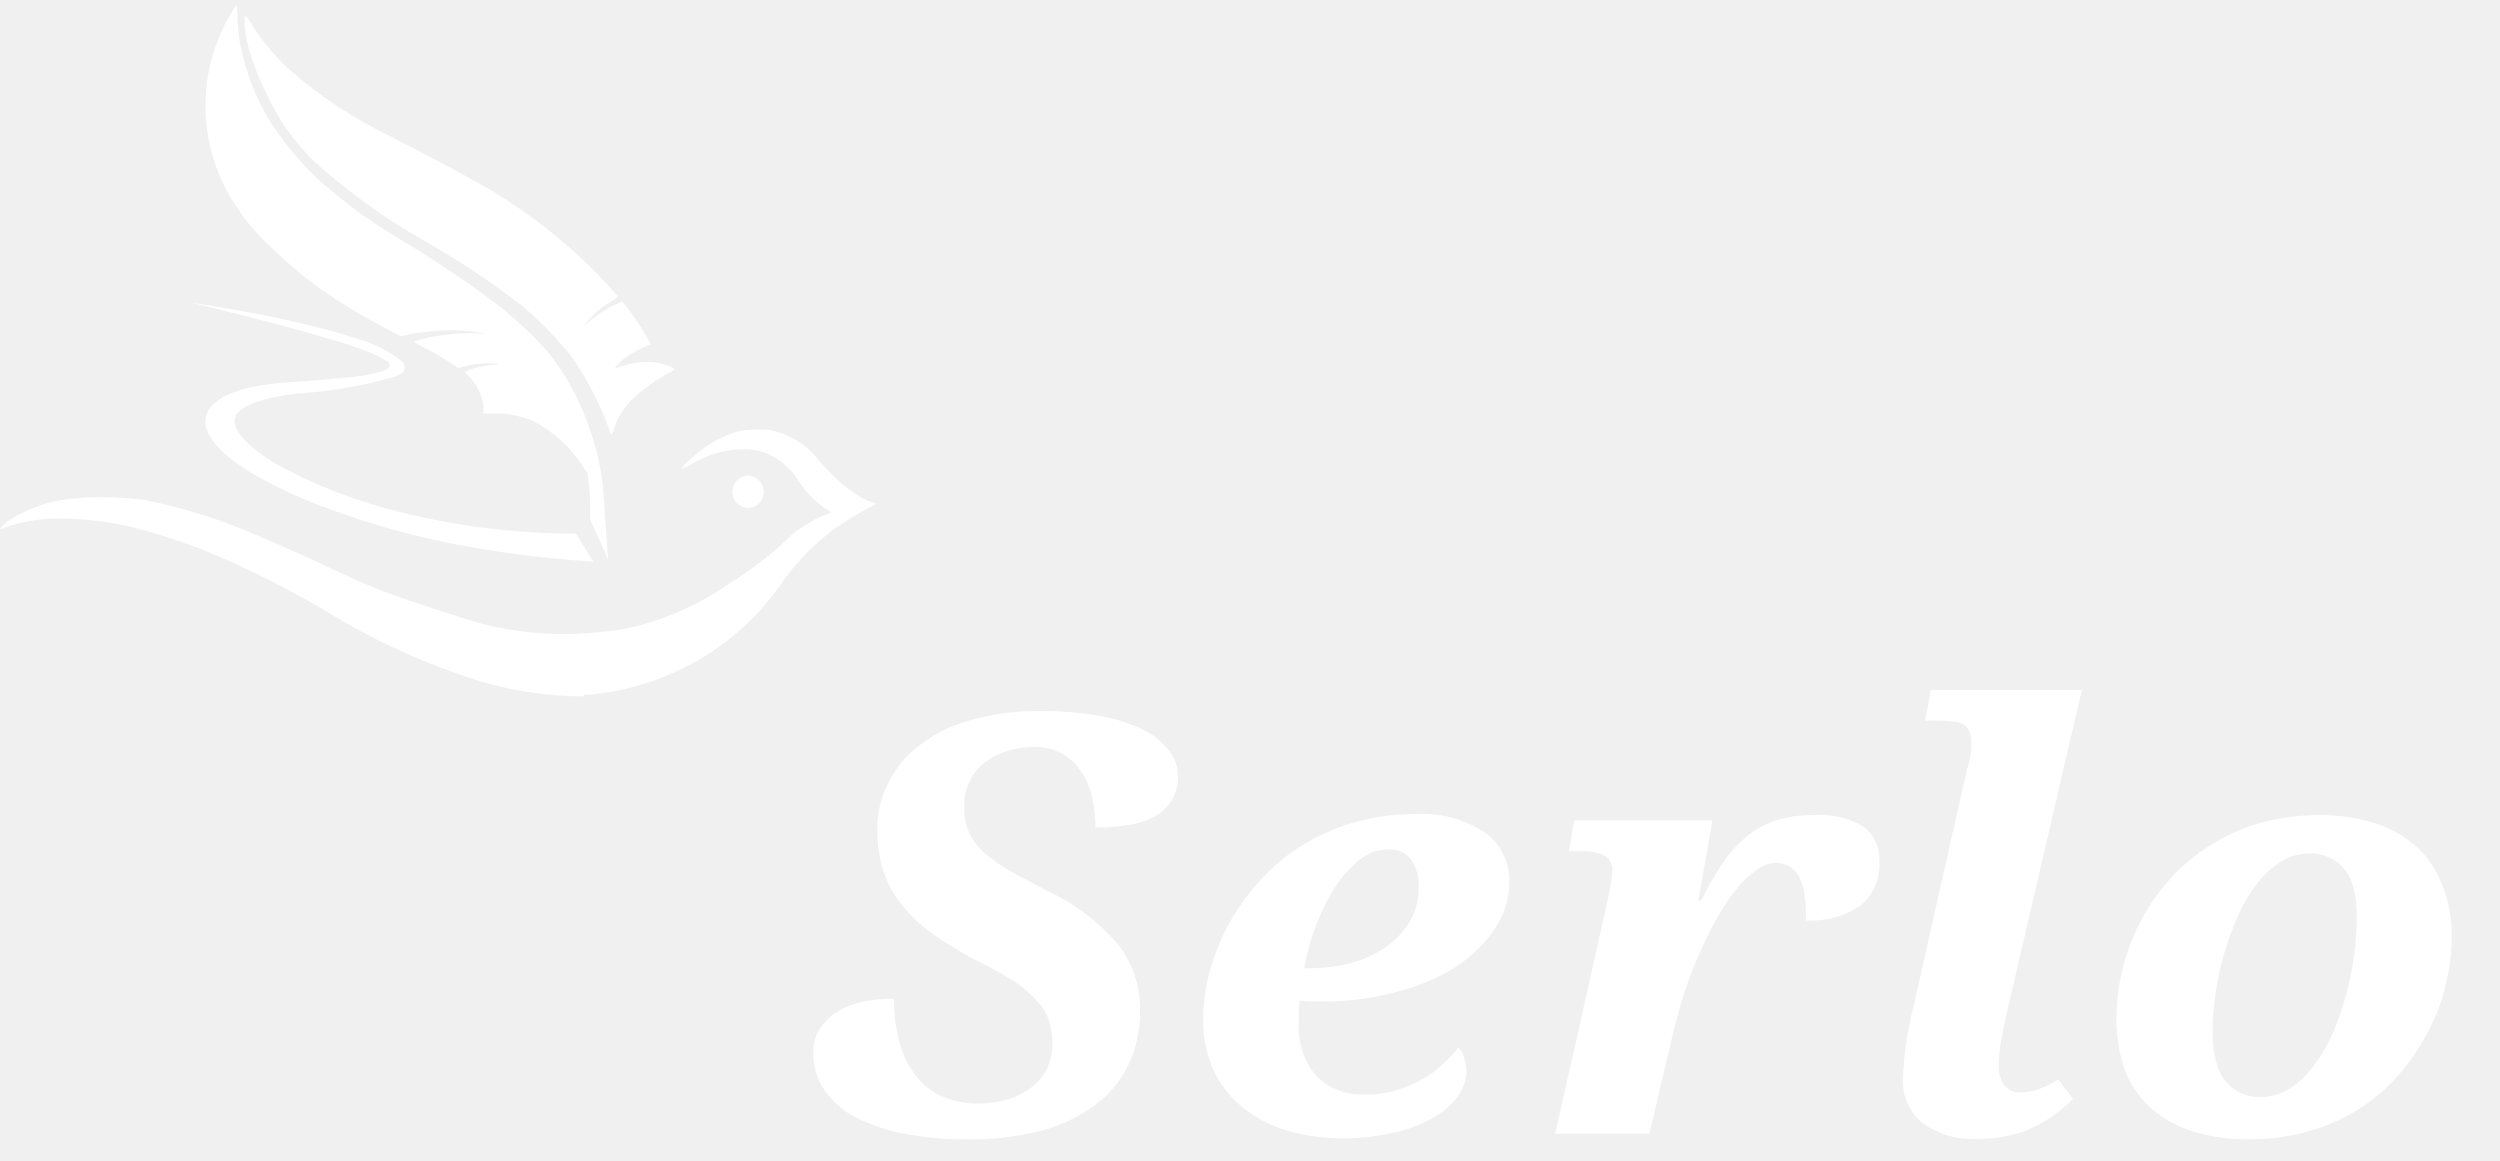
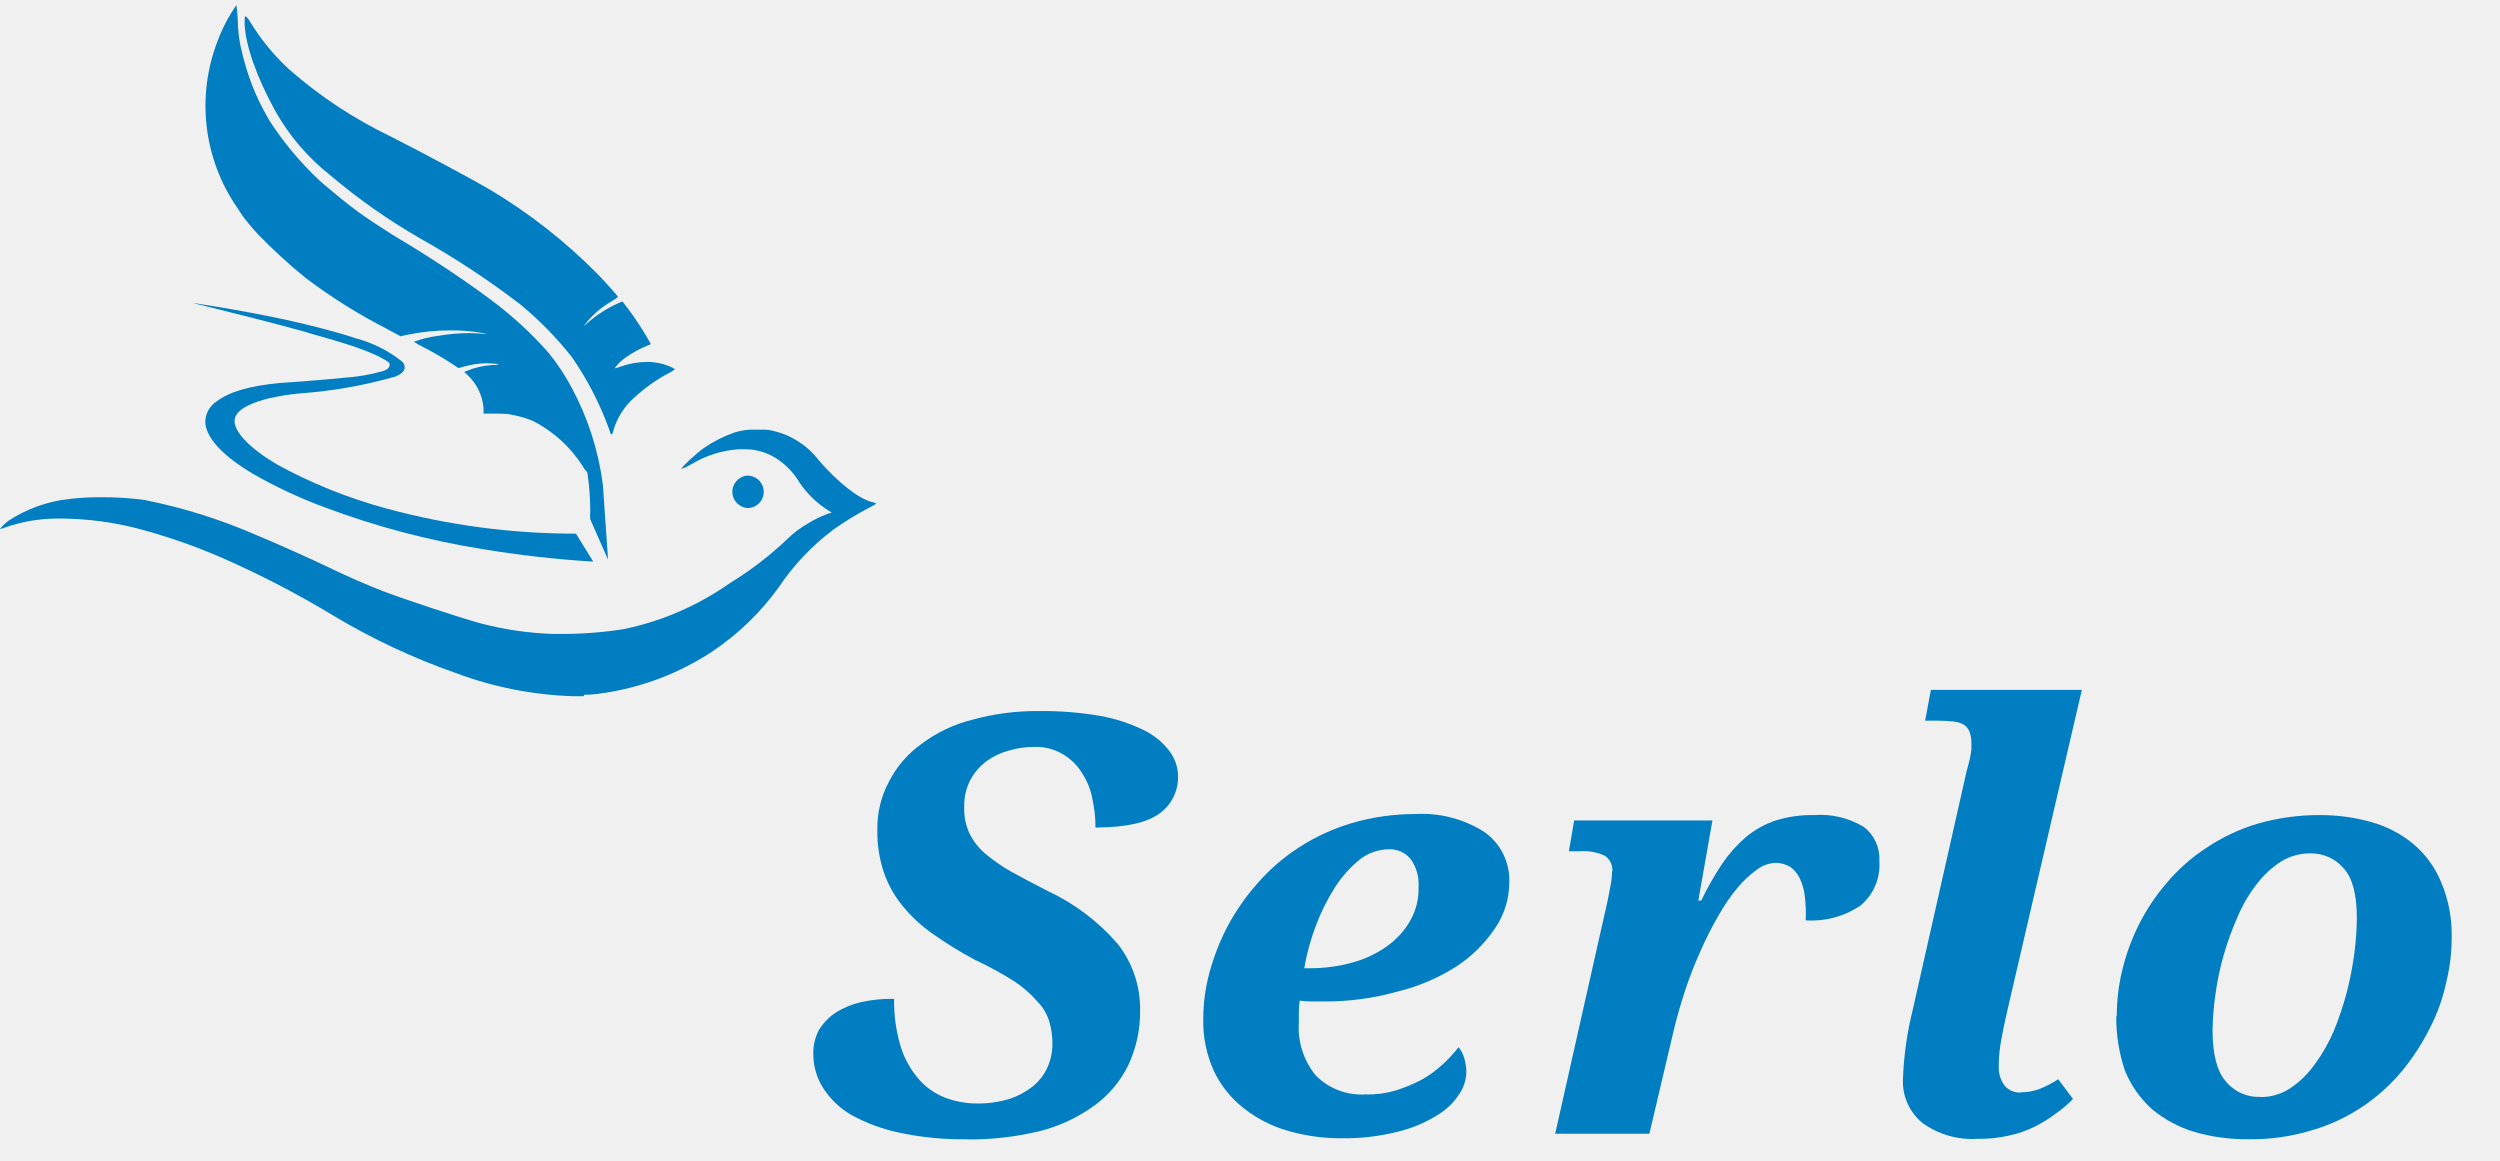
<svg xmlns="http://www.w3.org/2000/svg" viewBox="0 0 237 110">
  <defs>
-     <style>.cls-1{fill:none;}.cls-2{clip-path:url(#clip-path);}.cls-3{fill:#fff;}</style>
+     <style>.cls-1{fill:none;}.cls-2{clip-path:url(#clip-path);}.cls-3{fill:#007ec1;}</style>
    <clipPath id="clip-path">
      <rect class="cls-1" y="0.48" width="232.4" height="107.52" />
    </clipPath>
  </defs>
  <g class="cls-2">
    <path class="cls-3" d="M91.7,108a28.5,28.5,0,0,1-6.43-.62,16.57,16.57,0,0,1-4.56-1.68A7.9,7.9,0,0,1,78,103.09a6.06,6.06,0,0,1-.9-3.2,4.61,4.61,0,0,1,.54-2.26A5.42,5.42,0,0,1,79.22,96a7.73,7.73,0,0,1,2.42-1,13.26,13.26,0,0,1,3.12-.31,14.9,14.9,0,0,0,.59,4.41A8.59,8.59,0,0,0,87,102.19a6.41,6.41,0,0,0,2.5,1.83,8.48,8.48,0,0,0,3.2.59,10.24,10.24,0,0,0,3-.43A7.38,7.38,0,0,0,97.9,103a5,5,0,0,0,1.41-1.83,5.5,5.5,0,0,0,.46-2.23,7.28,7.28,0,0,0-.31-2.14,4.61,4.61,0,0,0-1.13-1.87A10.57,10.57,0,0,0,96.11,93,33.66,33.66,0,0,0,92.44,91a36.9,36.9,0,0,1-4-2.46,14,14,0,0,1-2.93-2.73,10.2,10.2,0,0,1-1.75-3.2,12.25,12.25,0,0,1-.59-3.93,9.33,9.33,0,0,1,1.1-4.57,9.89,9.89,0,0,1,3.08-3.58,13.3,13.3,0,0,1,4.83-2.3,22.7,22.7,0,0,1,6.36-.82,31.66,31.66,0,0,1,5.77.46,15.83,15.83,0,0,1,4.09,1.33,6.82,6.82,0,0,1,2.46,2,4,4,0,0,1,.82,2.42,4.22,4.22,0,0,1-1.83,3.55q-1.81,1.27-6,1.28a12.44,12.44,0,0,0-.27-2.61,6.73,6.73,0,0,0-.94-2.46,5.4,5.4,0,0,0-1.79-1.83,5,5,0,0,0-2.89-.74,8.25,8.25,0,0,0-2.34.35,6.47,6.47,0,0,0-2.1,1A5.49,5.49,0,0,0,92,73.92a5.17,5.17,0,0,0-.59,2.53A5.5,5.5,0,0,0,91.9,79a6.14,6.14,0,0,0,1.48,1.91,16.34,16.34,0,0,0,2.46,1.71c1,.55,2.14,1.17,3.47,1.84a19.89,19.89,0,0,1,6.63,5,9.92,9.92,0,0,1,2.14,6.32,11.81,11.81,0,0,1-1.13,5.22,10.27,10.27,0,0,1-3.28,3.86,15.08,15.08,0,0,1-5.14,2.38,28.42,28.42,0,0,1-6.83.78" />
    <path class="cls-3" d="M131.63,80.51a4.56,4.56,0,0,0-2.76,1,11.07,11.07,0,0,0-2.34,2.65,19.49,19.49,0,0,0-1.8,3.63,21.7,21.7,0,0,0-1.09,4h.51a15.09,15.09,0,0,0,4.09-.55,10.29,10.29,0,0,0,3.28-1.56,7.57,7.57,0,0,0,2.18-2.42,6.05,6.05,0,0,0,.78-3.16,4.12,4.12,0,0,0-.74-2.65,2.48,2.48,0,0,0-2.11-.93m-2.06,23.24a9.46,9.46,0,0,0,2.77-.39,15.83,15.83,0,0,0,2.41-1,10.6,10.6,0,0,0,2-1.45,13.43,13.43,0,0,0,1.52-1.64,2.73,2.73,0,0,1,.55,1.06,4.84,4.84,0,0,1,.19,1.32,3.94,3.94,0,0,1-.7,2.11,6.46,6.46,0,0,1-2.14,2,12.55,12.55,0,0,1-3.67,1.52,20.68,20.68,0,0,1-5.26.62,18.08,18.08,0,0,1-5.11-.7,12.06,12.06,0,0,1-4.21-2.14,9.85,9.85,0,0,1-2.85-3.55,11.42,11.42,0,0,1-1-5,16.86,16.86,0,0,1,.58-4.29,21.76,21.76,0,0,1,1.72-4.41,20.94,20.94,0,0,1,2.85-4.09,18.47,18.47,0,0,1,3.93-3.4,19.22,19.22,0,0,1,5-2.3,21.33,21.33,0,0,1,6-.86,11,11,0,0,1,6.59,1.72,5.58,5.58,0,0,1,2.34,4.8A7.7,7.7,0,0,1,141.73,88a12.89,12.89,0,0,1-3.66,3.62A18.65,18.65,0,0,1,132.49,94a25.43,25.43,0,0,1-7.06.94h-1.09a10,10,0,0,1-1.13-.08,10,10,0,0,0-.08,1.09v1a7.16,7.16,0,0,0,1.6,5,6.07,6.07,0,0,0,4.84,1.79" />
    <path class="cls-3" d="M152.85,82.61a1.64,1.64,0,0,0-.7-1.48,4.81,4.81,0,0,0-2.42-.43h-1l.5-2.92h13.11L161,85.38h.27a30.58,30.58,0,0,1,2-3.51,13,13,0,0,1,2.26-2.53,8.76,8.76,0,0,1,2.81-1.56,11.47,11.47,0,0,1,3.62-.51,8,8,0,0,1,4.68,1.09,3.77,3.77,0,0,1,1.52,3.24,5,5,0,0,1-1.79,4.25,8.27,8.27,0,0,1-5.19,1.4A13.18,13.18,0,0,0,171.1,85a5.32,5.32,0,0,0-.47-1.71,2.8,2.8,0,0,0-.9-1.1,2.71,2.71,0,0,0-1.4-.39,3.13,3.13,0,0,0-1.76.63,10,10,0,0,0-1.87,1.75,17.57,17.57,0,0,0-1.79,2.62,32,32,0,0,0-1.68,3.31,38.56,38.56,0,0,0-1.48,3.78c-.43,1.33-.82,2.65-1.13,4l-2.26,9.59h-8.93l5-22.22c.08-.32.12-.71.23-1.21a6.87,6.87,0,0,0,.16-1.41" />
    <path class="cls-3" d="M191.61,103.55a4.9,4.9,0,0,0,1.72-.31,9.68,9.68,0,0,0,1.79-.93l1.4,1.87a10.47,10.47,0,0,1-1.6,1.36,12.37,12.37,0,0,1-2,1.25,9.79,9.79,0,0,1-2.46.86,12.24,12.24,0,0,1-3,.31,8,8,0,0,1-5.23-1.52,5.07,5.07,0,0,1-1.83-4.17,31.93,31.93,0,0,1,.94-6.59L186.46,73c.08-.23.12-.47.2-.74s.11-.47.15-.7a3.88,3.88,0,0,0,.08-.59c0-.15,0-.27,0-.35a3.48,3.48,0,0,0-.16-1.21,1.43,1.43,0,0,0-.54-.7,2.36,2.36,0,0,0-1-.31,14.12,14.12,0,0,0-1.44-.08h-1.25l.55-2.92h14.31l-7.06,30.38c-.23,1-.43,1.94-.58,2.8a13.46,13.46,0,0,0-.24,2.46,2.89,2.89,0,0,0,.55,1.87,1.86,1.86,0,0,0,1.52.66" />
    <path class="cls-3" d="M214.27,104a5,5,0,0,0,2.88-.86,8.8,8.8,0,0,0,2.3-2.26,15.57,15.57,0,0,0,1.8-3.16,29.74,29.74,0,0,0,1.24-3.7,32.05,32.05,0,0,0,.71-3.7,27.48,27.48,0,0,0,.23-3.28c0-2.18-.39-3.74-1.21-4.68A4.06,4.06,0,0,0,219,80.9a5.24,5.24,0,0,0-2.77.78,9,9,0,0,0-2.3,2.14,13.78,13.78,0,0,0-1.8,3.08,28,28,0,0,0-1.32,3.63,25.74,25.74,0,0,0-.78,3.7,26.36,26.36,0,0,0-.28,3.4c0,2.22.39,3.86,1.21,4.83a4,4,0,0,0,3.36,1.52m-13.65-7.64a18.43,18.43,0,0,1,.5-4.29,20.61,20.61,0,0,1,1.56-4.33,19.53,19.53,0,0,1,2.66-4,17.08,17.08,0,0,1,3.74-3.32A18,18,0,0,1,214,78.09a21.07,21.07,0,0,1,6-.82,17.65,17.65,0,0,1,4.79.66A10.69,10.69,0,0,1,228.77,80a9.35,9.35,0,0,1,2.65,3.63,12.73,12.73,0,0,1,1,5.3,17.66,17.66,0,0,1-.51,4.17,17.44,17.44,0,0,1-1.52,4.29,21.68,21.68,0,0,1-2.61,4.06,17.66,17.66,0,0,1-3.71,3.39,17.23,17.23,0,0,1-4.87,2.3,19.59,19.59,0,0,1-6.08.86,17.68,17.68,0,0,1-5.11-.7,11.5,11.5,0,0,1-4-2.15,10,10,0,0,1-2.57-3.66,15.94,15.94,0,0,1-.82-5.15" />
    <path class="cls-3" d="M58,41.18s0,0-.06,0-.12-.28-.23-.59a30,30,0,0,0-3.49-6.73,32.84,32.84,0,0,0-4.89-5,80,80,0,0,0-9.52-6.27,57.64,57.64,0,0,1-8.53-6,20.62,20.62,0,0,1-5.19-6.08c-1.75-3.19-2.81-6.18-2.9-8.22,0-.46,0-.67.05-.73s.2.06.48.52a20.6,20.6,0,0,0,3.76,4.56A42.42,42.42,0,0,0,37,12.92c3.23,1.64,8,4.2,9.45,5.06a51.3,51.3,0,0,1,10.2,8c.6.61,1.8,1.95,1.93,2.14a0,0,0,0,1,0,0c0,.06-.2.21-.54.41a8.66,8.66,0,0,0-2.61,2.26l-.08.11a2.69,2.69,0,0,0,.35-.29,11.52,11.52,0,0,1,2.88-1.85l.42-.19h0l.6.78A29.25,29.25,0,0,1,61.35,32c.16.28.35.61.35.62s-.14.08-.2.09a10.38,10.38,0,0,0-2.23,1.21,4,4,0,0,0-1,1h0a2.85,2.85,0,0,0,.54-.16,7.62,7.62,0,0,1,2.54-.45,5.82,5.82,0,0,1,1.25.14A4.81,4.81,0,0,1,64,35a3.57,3.57,0,0,1-.62.38,15.68,15.68,0,0,0-3.26,2.32,6.65,6.65,0,0,0-1.94,3c-.08.35-.14.48-.21.48" />
    <path class="cls-3" d="M57.62,53l-1.68-3.81a23.45,23.45,0,0,0-3-12.31,32.77,32.77,0,0,0-3-4.1A37.15,37.15,0,0,0,44.75,28a66.78,66.78,0,0,0-5.68-3.61s-3-1.78-5.66-3.76a28.17,28.17,0,0,1-6.5-6.31A23.68,23.68,0,0,1,24.1,9.47a22.35,22.35,0,0,1-1.76-6.41h0a27.33,27.33,0,0,0,3.18,8.34,30.29,30.29,0,0,0,4.82,5.76h0s2.41,2.12,4.32,3.43l.81.54c1,.66,2.33,1.51,2.89,1.82,0,0,4.51,2.69,8.44,5.67A35.55,35.55,0,0,1,52,33.44a20.87,20.87,0,0,1,2.21,3.34,26.53,26.53,0,0,1,2.94,9.16L57.64,53Z" />
    <path class="cls-3" d="M55.68,44.77h0a1.94,1.94,0,0,1-.42-.55v0a12.14,12.14,0,0,0-4.73-4.31,10.33,10.33,0,0,0-2.33-.65,8.25,8.25,0,0,0-1-.05h-.44l-.92,0h0l0-.53a4.83,4.83,0,0,0-1.55-3.16L44,35.27h0l.27-.12a7.55,7.55,0,0,1,2.31-.54c.6,0,.68-.08.68-.1s-.11,0-1-.07H46.1a8,8,0,0,0-2.14.32l-.51.13h0l-.58-.39A30,30,0,0,0,40,32.84a5.17,5.17,0,0,1-.76-.44,9.55,9.55,0,0,1,2.22-.55,17.58,17.58,0,0,1,3.09-.27,11.49,11.49,0,0,1,1.46.09l.13,0h0a5.83,5.83,0,0,0-.72-.15,16.26,16.26,0,0,0-2.69-.2,19.81,19.81,0,0,0-4.13.42l-.62.14h0l-1.28-.69A52.47,52.47,0,0,1,29,26.37a50.07,50.07,0,0,1-4.55-4.17A21.27,21.27,0,0,1,23,20.47s-.21-.33-.53-.81A17,17,0,0,1,20.65,3.83,15.33,15.33,0,0,1,22.41.48a10.85,10.85,0,0,1,.13,1.44,13.81,13.81,0,0,0,.25,2.39,26.34,26.34,0,0,0,3.69,8.89c.56.89,1.52,2.23,2.09,2.93,1.68,2.1,6.49,5.82,11,8.51a63.42,63.42,0,0,1,6.34,4.15A25.45,25.45,0,0,1,50.42,33a24.77,24.77,0,0,1,3.18,4.89,23,23,0,0,1,1.87,5.29,5.22,5.22,0,0,1,.24,1.55h0" />
    <path class="cls-3" d="M56.24,53.24h0a101.32,101.32,0,0,1-10.41-1.17,77.61,77.61,0,0,1-15.12-4A45,45,0,0,1,24,44.93c-2.79-1.66-4.31-3.26-4.53-4.72a2.33,2.33,0,0,1,1.06-2.15c1.2-.92,3.1-1.47,5.95-1.75,0,0,3.58-.23,6.26-.51a17,17,0,0,0,3.3-.55,1.9,1.9,0,0,0,.52-.18.65.65,0,0,0,.37-.38.41.41,0,0,0-.07-.33c-1.36-1-4.42-1.91-7.38-2.73L29,31.48c-3.12-.88-6.81-1.78-9-2.33l-1.75-.43h0c.05,0,4.25.61,8.79,1.58,2.65.59,4.91,1.18,6.69,1.77a12,12,0,0,1,4.42,2.23.75.75,0,0,1,.2.67c-.08.29-.42.57-1,.78h-.06a43.92,43.92,0,0,1-8.67,1.53,21.49,21.49,0,0,0-3.16.49c-1.44.36-3.17,1-3.22,2.09s1.44,2.64,4,4.16a47.21,47.21,0,0,0,10.44,4.2A68.31,68.31,0,0,0,54.6,50.59h0Z" />
    <path class="cls-3" d="M70.87,48.16a1.54,1.54,0,0,1-.05-3.07h.06A1.54,1.54,0,0,1,72,47.67a1.57,1.57,0,0,1-1.07.49h-.07" />
    <path class="cls-3" d="M55.33,66h-1a34.81,34.81,0,0,1-11.13-2.2,63,63,0,0,1-11.58-5.43,91.09,91.09,0,0,0-10.46-5.44A56.17,56.17,0,0,0,13,50.09a29.82,29.82,0,0,0-7-.93l-.75,0A15,15,0,0,0,.5,50a1.7,1.7,0,0,1-.46.14H0s0,0,0,0,.32-.41.8-.77a13.11,13.11,0,0,1,5.79-2.07,24.09,24.09,0,0,1,3-.16,28.48,28.48,0,0,1,4.12.26,51.63,51.63,0,0,1,10.65,3.35c1.64.67,5.43,2.37,6.87,3.07,1.66.81,3.65,1.67,5.05,2.21,2.19.83,7.31,2.53,9.3,3.07a31.12,31.12,0,0,0,6.88,1l.77,0a38,38,0,0,0,5.85-.45,26.69,26.69,0,0,0,3.61-1,27.45,27.45,0,0,0,6.58-3.42,32.29,32.29,0,0,0,5.37-4.13,8.88,8.88,0,0,1,1.8-1.38,10.46,10.46,0,0,1,2-1l.4-.13-.27-.17a9.33,9.33,0,0,1-3.05-3.1,6.84,6.84,0,0,0-2.15-2,5.51,5.51,0,0,0-2.85-.73l-.48,0A9.9,9.9,0,0,0,65.56,44a5,5,0,0,1-1,.46s0,0,0,0,.23-.31.84-.88c.44-.39,1-.9,1.36-1.13A12.11,12.11,0,0,1,69.63,41a5.7,5.7,0,0,1,1.89-.27l.8,0a3.75,3.75,0,0,1,1,.12,7.61,7.61,0,0,1,4.32,2.81c1.84,2.11,3.71,3.58,5,3.93.14,0,.41.12.41.16s-.38.24-.58.34A30.23,30.23,0,0,0,79,50.21a22.43,22.43,0,0,0-5.2,5.5,24.62,24.62,0,0,1-6.2,6,25.41,25.41,0,0,1-10.46,4,9.89,9.89,0,0,1-1.76.15" />
  </g>
</svg>
